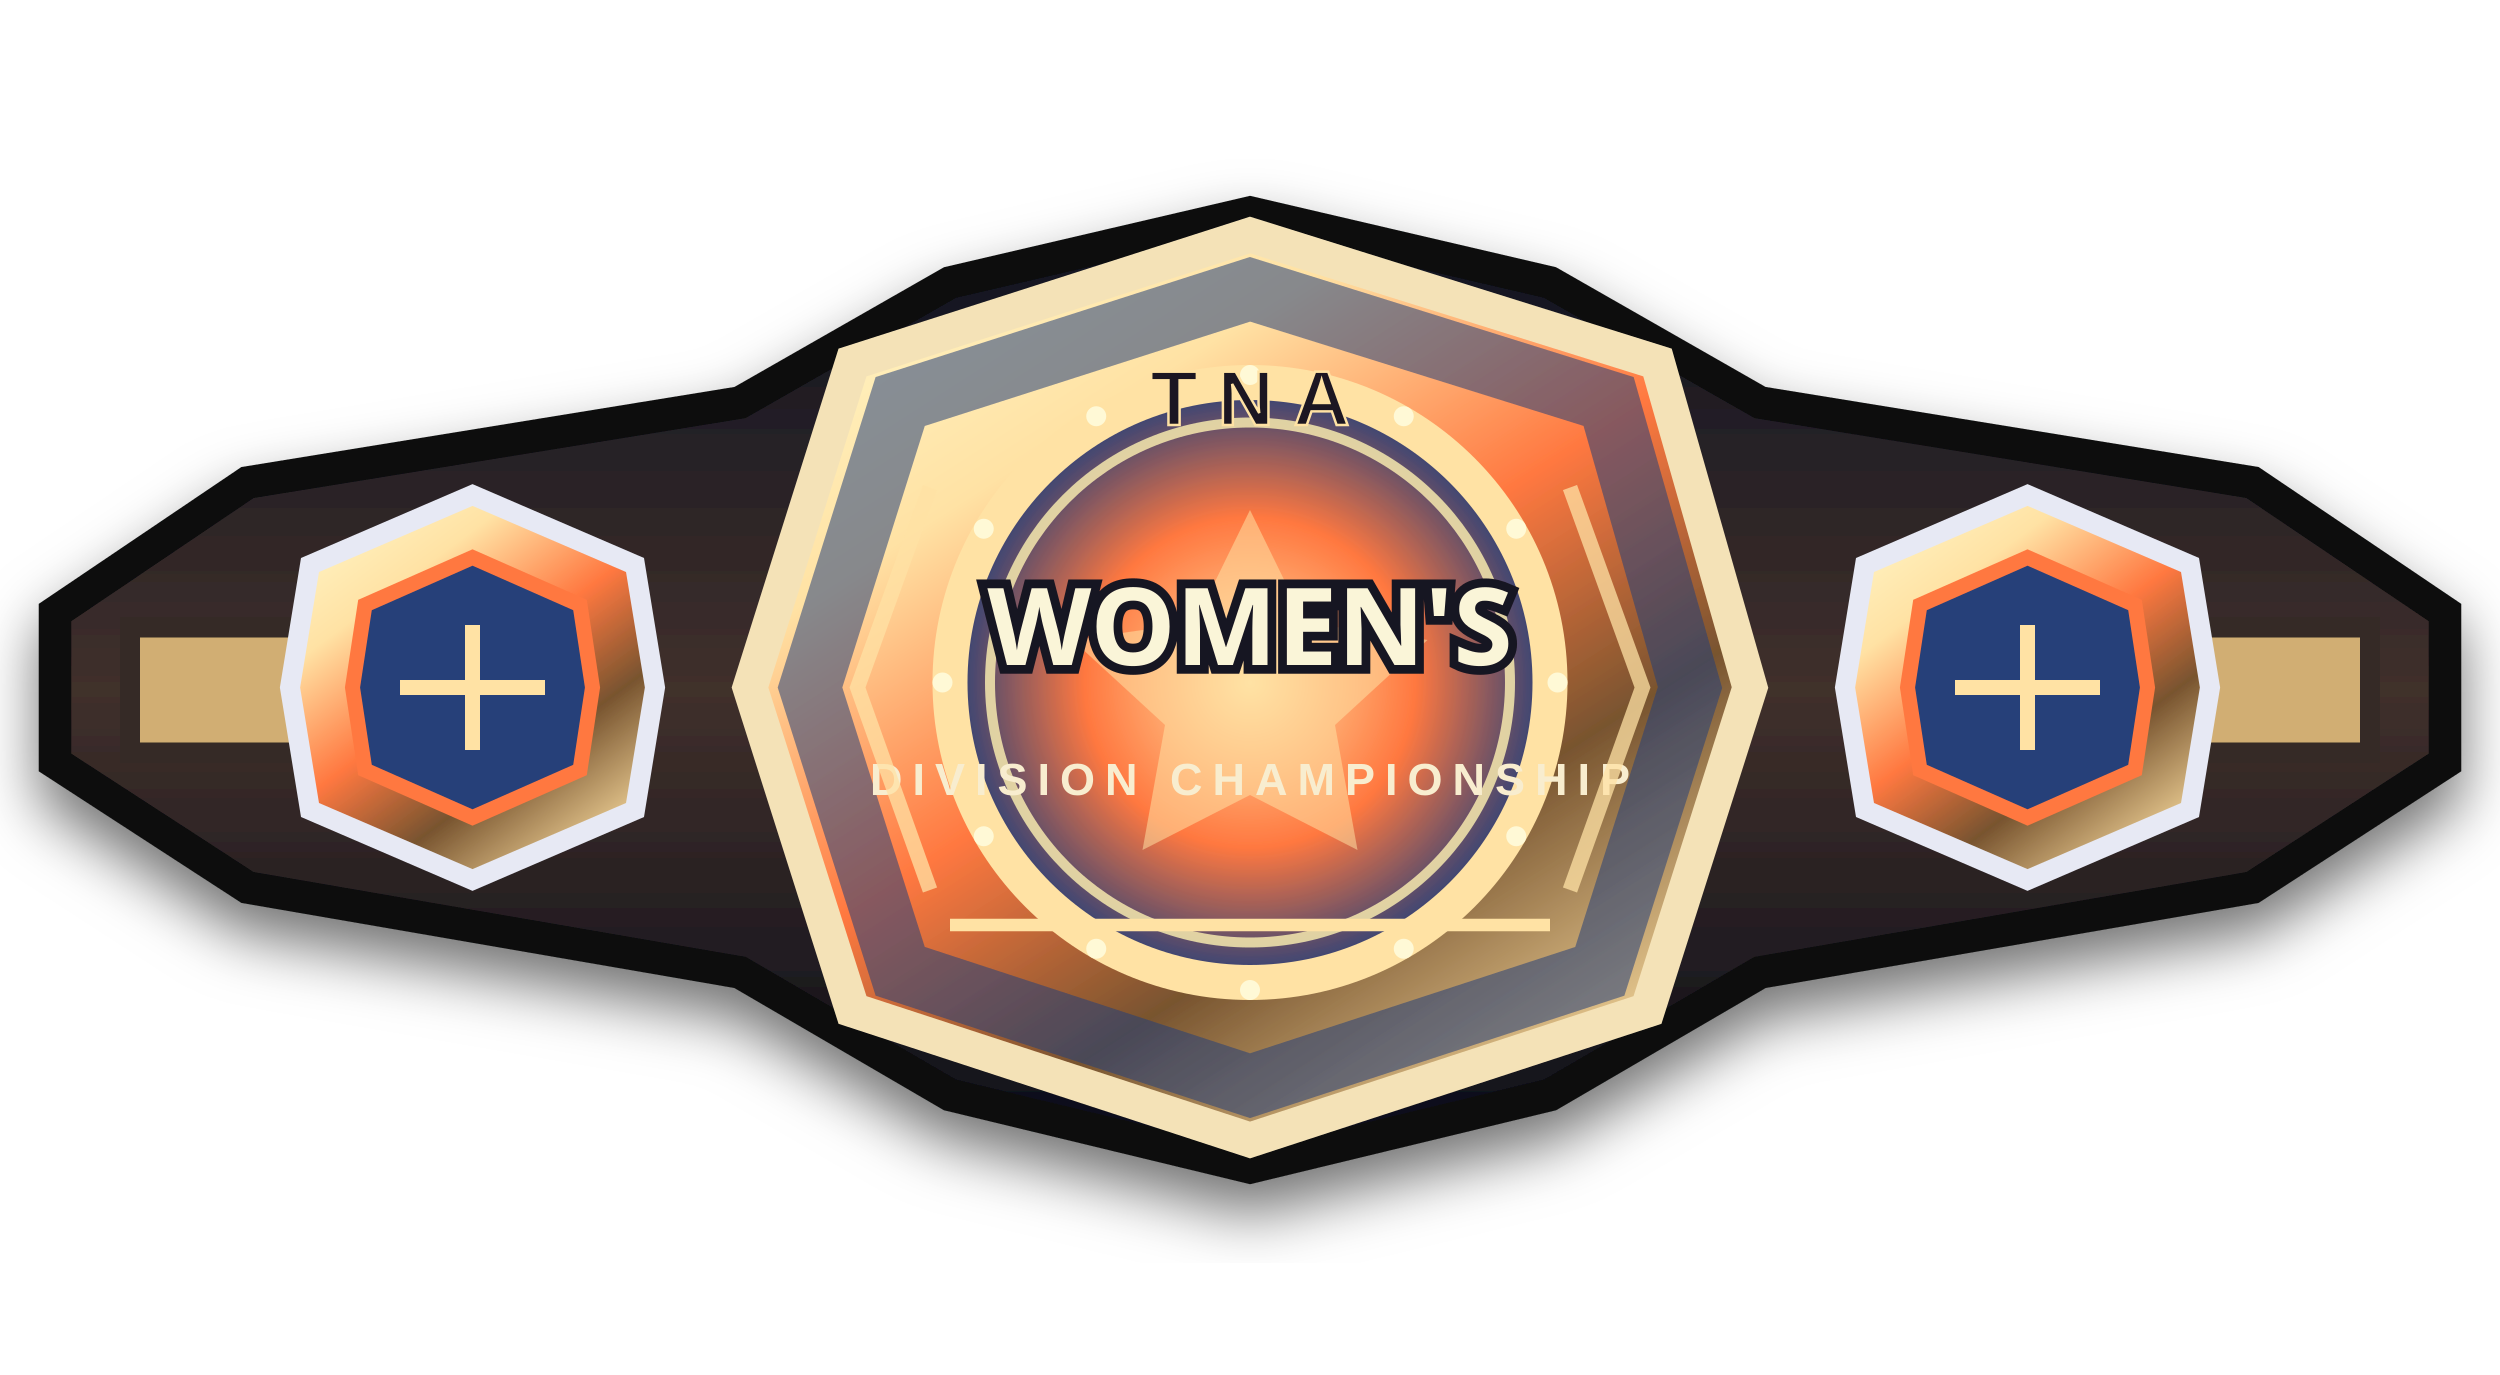
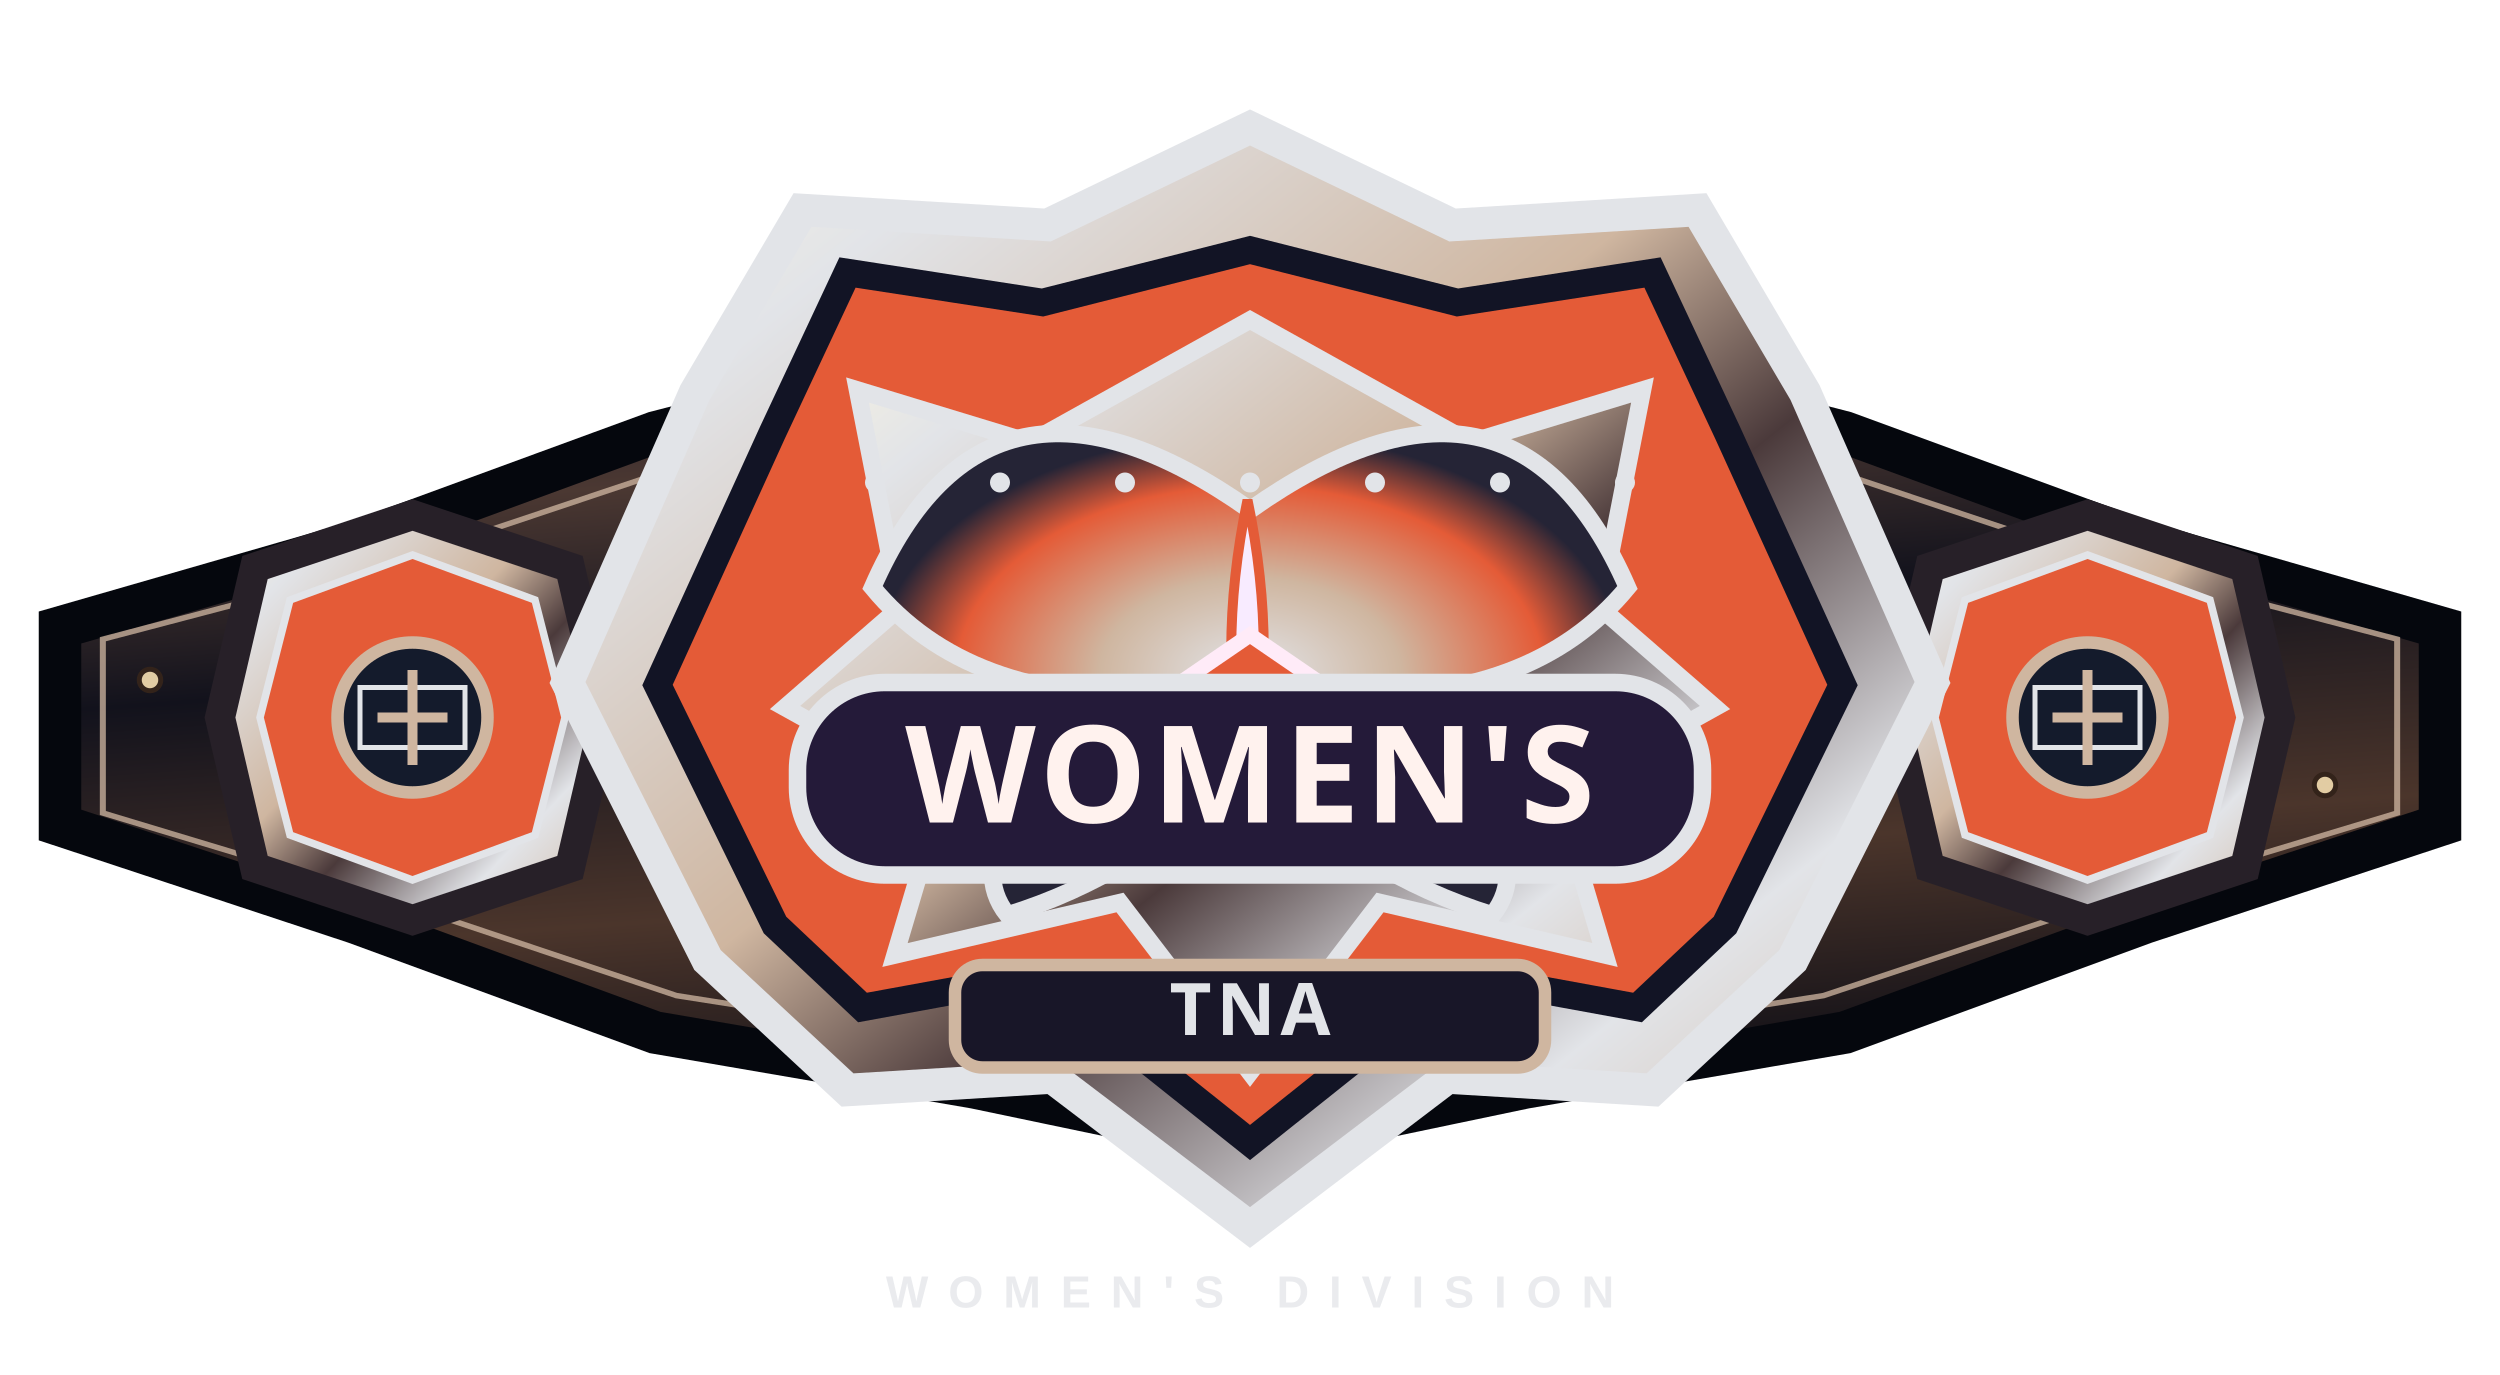
- <svg xmlns="http://www.w3.org/2000/svg" viewBox="0 0 1000 550" width="1000" height="550" role="img" aria-label="TNA WOMEN'S championship belt art">
+ <svg xmlns="http://www.w3.org/2000/svg" width="1000" height="550" viewBox="0 0 1000 550" role="img" aria-label="TNA WOMEN'S CHAMPIONSHIP illustration">
  <defs>
-     <linearGradient id="leather" x1="0" y1="0" x2="0" y2="1">
-       <stop stop-color="#0d1220" />
-       <stop offset=".5" stop-color="#40302b" />
-       <stop offset="1" stop-color="#090c18" />
+     <linearGradient id="leather" x1="0" x2=".2" y1="0" y2="1">
+       <stop stop-color="#151323" />
+       <stop offset=".25" stop-color="#4b3832" />
+       <stop offset=".46" stop-color="#12121c" />
+       <stop offset=".75" stop-color="#4b352b" />
+       <stop offset="1" stop-color="#111017" />
    </linearGradient>
-     <linearGradient id="gold" x1=".1" y1="0" x2=".8" y2="1">
-       <stop stop-color="#fff7c9" />
-       <stop offset=".25" stop-color="#ffe2a4" />
-       <stop offset=".5" stop-color="#ff7840" />
-       <stop offset=".72" stop-color="#78542f" />
-       <stop offset="1" stop-color="#ffe2a4" />
+     <linearGradient id="metal" x1="0" x2="1" y1="0" y2="1">
+       <stop stop-color="#fbf5df" />
+       <stop offset=".16" stop-color="#e2e4e8" />
+       <stop offset=".43" stop-color="#cfb6a0" />
+       <stop offset=".58" stop-color="#4b3a3b" />
+       <stop offset=".79" stop-color="#e2e4e8" />
+       <stop offset="1" stop-color="#cfb6a0" />
    </linearGradient>
-     <radialGradient id="face">
-       <stop stop-color="#ffe2a4" />
-       <stop offset=".55" stop-color="#ff7840" />
-       <stop offset="1" stop-color="#253f79" />
+     <radialGradient id="plate">
+       <stop stop-color="#e2e4e8" />
+       <stop offset=".4" stop-color="#cfb6a0" />
+       <stop offset=".78" stop-color="#e45b37" />
+       <stop offset="1" stop-color="#252436" />
    </radialGradient>
-     <filter id="shadow">
-       <feDropShadow dx="0" dy="12" stdDeviation="12" flood-opacity=".55" />
-     </filter>
  </defs>
-   <g filter="url(#shadow)">
-     <path d="M22 245 99 193 296 161 380 113 500 85 620 113 704 161 901 193 978 245 978 305 901 355 704 389 620 438 500 467 380 438 296 389 99 355 22 305Z" fill="url(#leather)" stroke="#07090c" stroke-width="13" />
-     <path d="M52 251h92v50H52zM856 251h92v50h-92z" fill="#d1ae73" stroke="#342b25" stroke-width="8" />
-     <g transform="translate(189 275)">
-       <path d="M0-77L65 -49 73 0 65 49 0 77 -65 49 -73 0 -65 -49Z" fill="url(#gold)" stroke="#e7e9f4" stroke-width="8" />
-       <path d="M0 -52L43 -33 48 0 43 33 0 52 -43 33 -48 0 -43 -33Z" fill="#253f79" stroke="#ff7840" stroke-width="6" />
-       <path d="M-29 0H29M0-25V25" stroke="#ffe2a4" stroke-width="6" />
-     </g>
-     <g transform="translate(811 275)">
-       <path d="M0-77L65 -49 73 0 65 49 0 77 -65 49 -73 0 -65 -49Z" fill="url(#gold)" stroke="#e7e9f4" stroke-width="8" />
-       <path d="M0 -52L43 -33 48 0 43 33 0 52 -43 33 -48 0 -43 -33Z" fill="#253f79" stroke="#ff7840" stroke-width="6" />
-       <path d="M-29 0H29M0-25V25" stroke="#ffe2a4" stroke-width="6" />
-     </g>
-     <path d="M500 94L663 145 700 275 659 404 500 456 341 404 300 275 341 145Z" fill="url(#gold)" stroke="#f4e2b7" stroke-width="14" />
-     <path d="M500 94L663 145 700 275 659 404 500 456 341 404 300 275 341 145Z" fill="none" stroke="#253f79" stroke-width="28" opacity=".55" transform="translate(500 275) scale(.88) translate(-500 -275)" />
-     <circle cx="500" cy="273" r="120" fill="url(#face)" stroke="#ffe2a4" stroke-width="14" />
-     <circle cx="500" cy="273" r="104" fill="none" stroke="#fff3b2" stroke-width="4" opacity=".8" />
-     <circle cx="623.0" cy="273.0" r="4" fill="#fff9d6" />
-     <circle cx="606.5" cy="334.5" r="4" fill="#fff9d6" />
-     <circle cx="561.5" cy="379.5" r="4" fill="#fff9d6" />
-     <circle cx="500.0" cy="396.0" r="4" fill="#fff9d6" />
-     <circle cx="438.5" cy="379.5" r="4" fill="#fff9d6" />
-     <circle cx="393.5" cy="334.5" r="4" fill="#fff9d6" />
-     <circle cx="377.0" cy="273.0" r="4" fill="#fff9d6" />
-     <circle cx="393.5" cy="211.5" r="4" fill="#fff9d6" />
-     <circle cx="438.5" cy="166.5" r="4" fill="#fff9d6" />
-     <circle cx="500.0" cy="150.0" r="4" fill="#fff9d6" />
-     <circle cx="561.5" cy="166.5" r="4" fill="#fff9d6" />
-     <circle cx="606.5" cy="211.5" r="4" fill="#fff9d6" />
-     <path d="M500 204l22 45 49 7 -37 34 9 50 -43 -22 -43 22 9 -50 -37 -34 49 -7Z" fill="#ffe2a4" opacity="0.53" />
-     <text x="500" y="170" text-anchor="middle" font-family="Arial,sans-serif" font-size="31" font-weight="900" letter-spacing="8" fill="#1c1820" stroke="#ffe2a4" stroke-width="1">TNA</text>
-     <text x="500" y="266" text-anchor="middle" textLength="189" lengthAdjust="spacingAndGlyphs" font-family="Impact,'Arial Black',sans-serif" font-size="43" font-weight="1000" fill="#faf5d8" stroke="#191622" stroke-width="7" paint-order="stroke">WOMEN'S</text>
-     <text x="500" y="318" text-anchor="middle" font-family="Arial,sans-serif" font-size="18" font-weight="900" letter-spacing="4" fill="#f8edcf">DIVISION CHAMPIONSHIP</text>
-     <path d="M380 370h240" stroke="#ffe2a4" stroke-width="5" />
-     <path d="M372 195l-29 80 29 81M628 195l29 80 -29 81" fill="none" stroke="#ffe2a4" stroke-width="6" opacity=".75" />
+   <path d="M24 251 142 217 262 173 390 140 500 124 610 140 738 173 858 217 976 251 976 330 858 369 738 413 610 435 500 458 390 435 262 413 142 369 24 330Z" fill="url(#leather)" stroke="#05070d" stroke-width="17" />
+   <path d="M24 251 142 217 262 173 390 140 500 124 610 140 738 173 858 217 976 251 976 330 858 369 738 413 610 435 500 458 390 435 262 413 142 369 24 330Z" fill="none" stroke="#cfb6a0" stroke-width="2.5" opacity=".76" transform="translate(500 290) scale(.964 .88) translate(-500 -290)" />
+   <circle cx="60" cy="272" r="4.3" fill="#e2cca3" stroke="#33231a" stroke-width="2" />
+   <circle cx="118" cy="314" r="4.3" fill="#e2cca3" stroke="#33231a" stroke-width="2" />
+   <circle cx="176" cy="272" r="4.3" fill="#e2cca3" stroke="#33231a" stroke-width="2" />
+   <circle cx="234" cy="314" r="4.3" fill="#e2cca3" stroke="#33231a" stroke-width="2" />
+   <circle cx="292" cy="272" r="4.3" fill="#e2cca3" stroke="#33231a" stroke-width="2" />
+   <circle cx="350" cy="314" r="4.3" fill="#e2cca3" stroke="#33231a" stroke-width="2" />
+   <circle cx="408" cy="272" r="4.3" fill="#e2cca3" stroke="#33231a" stroke-width="2" />
+   <circle cx="466" cy="314" r="4.3" fill="#e2cca3" stroke="#33231a" stroke-width="2" />
+   <circle cx="524" cy="272" r="4.3" fill="#e2cca3" stroke="#33231a" stroke-width="2" />
+   <circle cx="582" cy="314" r="4.3" fill="#e2cca3" stroke="#33231a" stroke-width="2" />
+   <circle cx="640" cy="272" r="4.3" fill="#e2cca3" stroke="#33231a" stroke-width="2" />
+   <circle cx="698" cy="314" r="4.3" fill="#e2cca3" stroke="#33231a" stroke-width="2" />
+   <circle cx="756" cy="272" r="4.3" fill="#e2cca3" stroke="#33231a" stroke-width="2" />
+   <circle cx="814" cy="314" r="4.3" fill="#e2cca3" stroke="#33231a" stroke-width="2" />
+   <circle cx="872" cy="272" r="4.3" fill="#e2cca3" stroke="#33231a" stroke-width="2" />
+   <circle cx="930" cy="314" r="4.3" fill="#e2cca3" stroke="#33231a" stroke-width="2" />
+   <g transform="translate(165 287)">
+     <path d="M0 -81 63 -60 77 0 63 60 0 81 -63 60 -77 0 -63 -60Z" fill="url(#metal)" stroke="#272028" stroke-width="12" />
+     <path d="M0 -65 49 -47 61 0 49 47 0 65 -49 47 -61 0 -49 -47Z" fill="#e45b37" stroke="#e2e4e8" stroke-width="3" />
+     <circle r="30" fill="#141b2c" stroke="#cfb6a0" stroke-width="5" />
+     <path d="M-21 -12H21V12H-21Z" fill="none" stroke="#e2e4e8" stroke-width="2" />
+     <path d="M0 -19V19M-14 0H14" stroke="#cfb6a0" stroke-width="4" />
  </g>
+   <g transform="translate(835 287)">
+     <path d="M0 -81 63 -60 77 0 63 60 0 81 -63 60 -77 0 -63 -60Z" fill="url(#metal)" stroke="#272028" stroke-width="12" />
+     <path d="M0 -65 49 -47 61 0 49 47 0 65 -49 47 -61 0 -49 -47Z" fill="#e45b37" stroke="#e2e4e8" stroke-width="3" />
+     <circle r="30" fill="#141b2c" stroke="#cfb6a0" stroke-width="5" />
+     <path d="M-21 -12H21V12H-21Z" fill="none" stroke="#e2e4e8" stroke-width="2" />
+     <path d="M0 -19V19M-14 0H14" stroke="#cfb6a0" stroke-width="4" />
+   </g>
+   <path d="M500 51 581 90 679 84 722 157 773 273 717 384 661 436 579 431 500 491 421 431 339 436 283 384 227 273 278 157 321 84 419 90Z" fill="url(#metal)" stroke="#e2e4e8" stroke-width="13" />
+   <path d="M500 100 583 121 661 109 691 173 737 274 690 370 655 403 584 390 500 457 416 390 345 403 310 370 263 274 309 173 339 109 417 121Z" fill="#e45b37" stroke="#121425" stroke-width="11" />
+   <path d="M500 128 588 177 657 156 640 243 686 283 623 318 642 382 552 361 500 429 448 361 358 382 377 318 314 283 360 243 343 156 412 177Z" fill="url(#metal)" stroke="#e2e4e8" stroke-width="7" />
+   <path d="M500 204Q395 130 349 235Q387 281 465 278Q377 333 403 366Q455 350 500 307Q545 350 597 366Q623 333 535 278Q613 281 651 235Q605 130 500 204Z" fill="url(#plate)" stroke="#e2e4e8" stroke-width="7" />
+   <path d="M499 200Q486 262 499 316Q512 262 499 200Z" fill="#f8ebff" stroke="#e45b37" stroke-width="4" />
+   <path d="M446 291l54 -37 54 37 -54 50Z" fill="#e45b37" stroke="#ffebf8" stroke-width="6" />
+   <rect x="319" y="273" width="362" height="77" rx="35" fill="#241a39" stroke="#e2e4e8" stroke-width="7" />
+   <text x="500" y="329" text-anchor="middle" font-family="Impact,'Arial Black',sans-serif" font-size="54" font-weight="1000" letter-spacing="2" textLength="295" lengthAdjust="spacingAndGlyphs" fill="#fff2ee">WOMEN'S</text>
+   <g fill="#e2e4e8">
+     <circle cx="350" cy="193" r="4" />
+     <circle cx="400" cy="193" r="4" />
+     <circle cx="450" cy="193" r="4" />
+     <circle cx="500" cy="193" r="4" />
+     <circle cx="550" cy="193" r="4" />
+     <circle cx="600" cy="193" r="4" />
+     <circle cx="650" cy="193" r="4" />
+   </g>
+   <rect x="382" y="386" width="236" height="41" rx="11" fill="#181628" stroke="#cfb6a0" stroke-width="5" />
+   <text x="500" y="414" text-anchor="middle" font-family="Impact,'Arial Black',sans-serif" font-size="29" textLength="190" lengthAdjust="spacingAndGlyphs" font-weight="1000" letter-spacing="2" fill="#e2e4e8">TNA</text>
+   <text x="500" y="523" text-anchor="middle" fill="#e2e4e8" opacity=".73" font-family="Arial,sans-serif" font-size="18" letter-spacing="8" font-weight="900">WOMEN'S DIVISION</text>
</svg>
